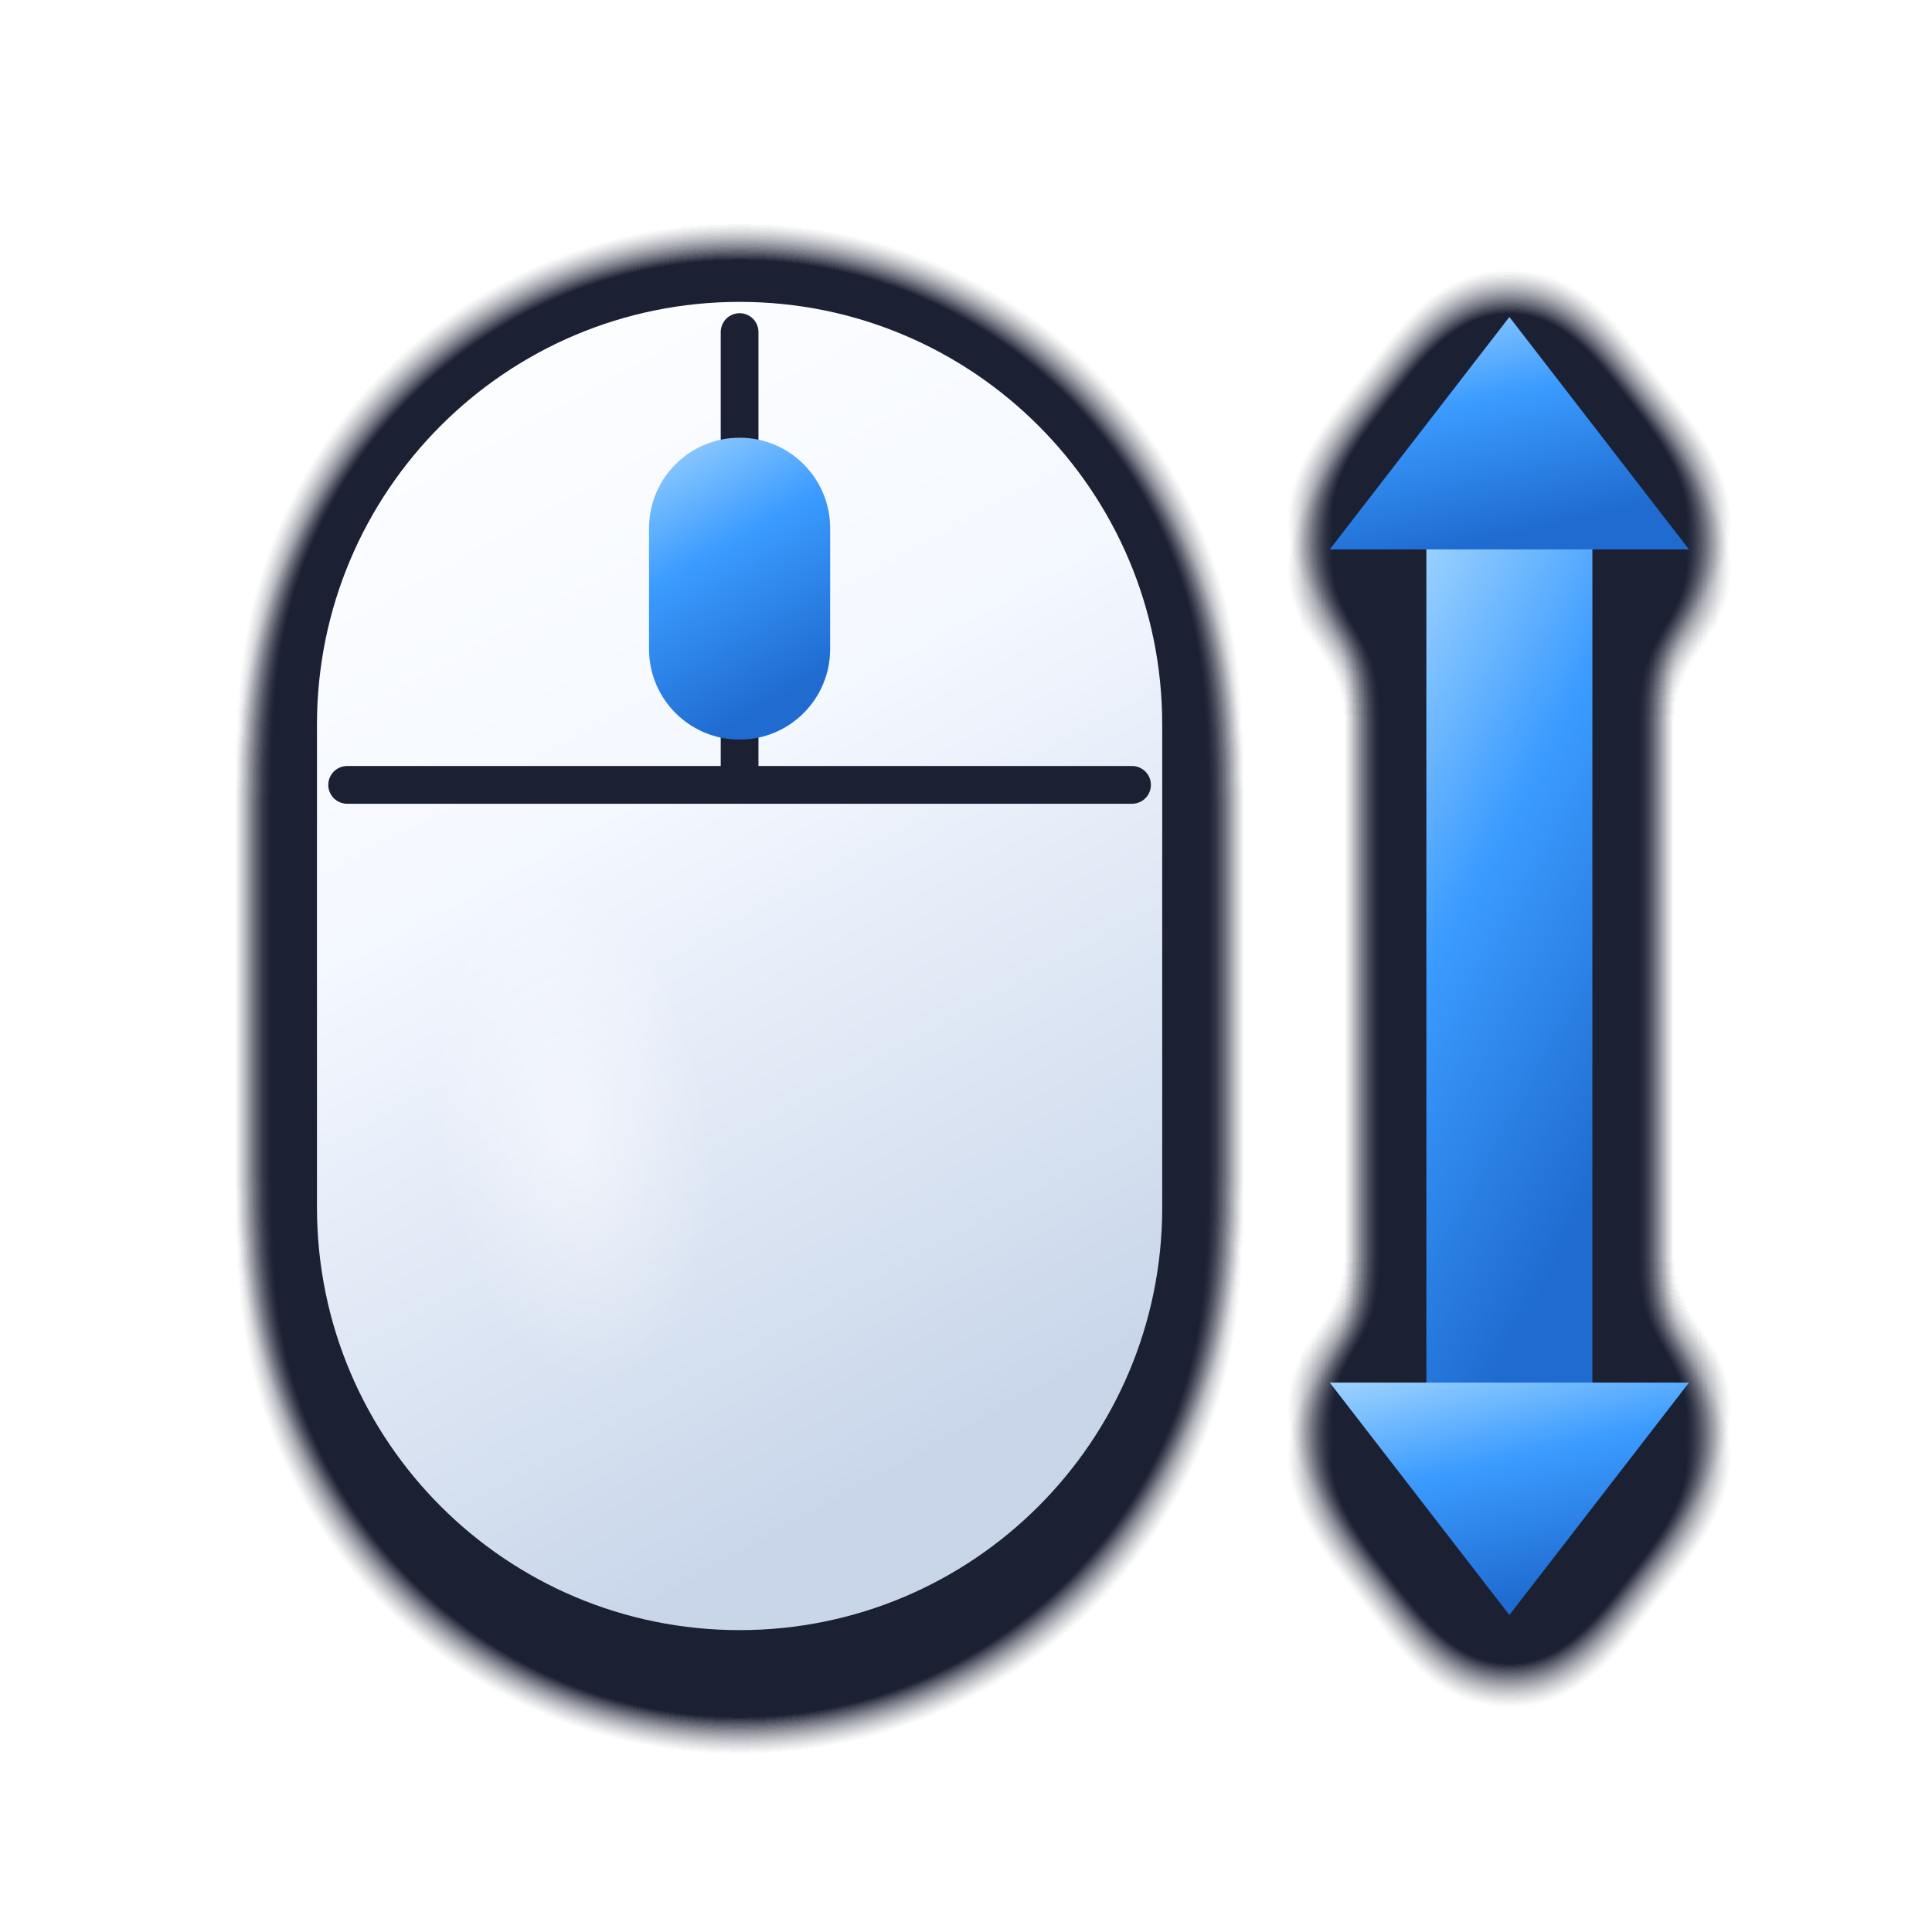
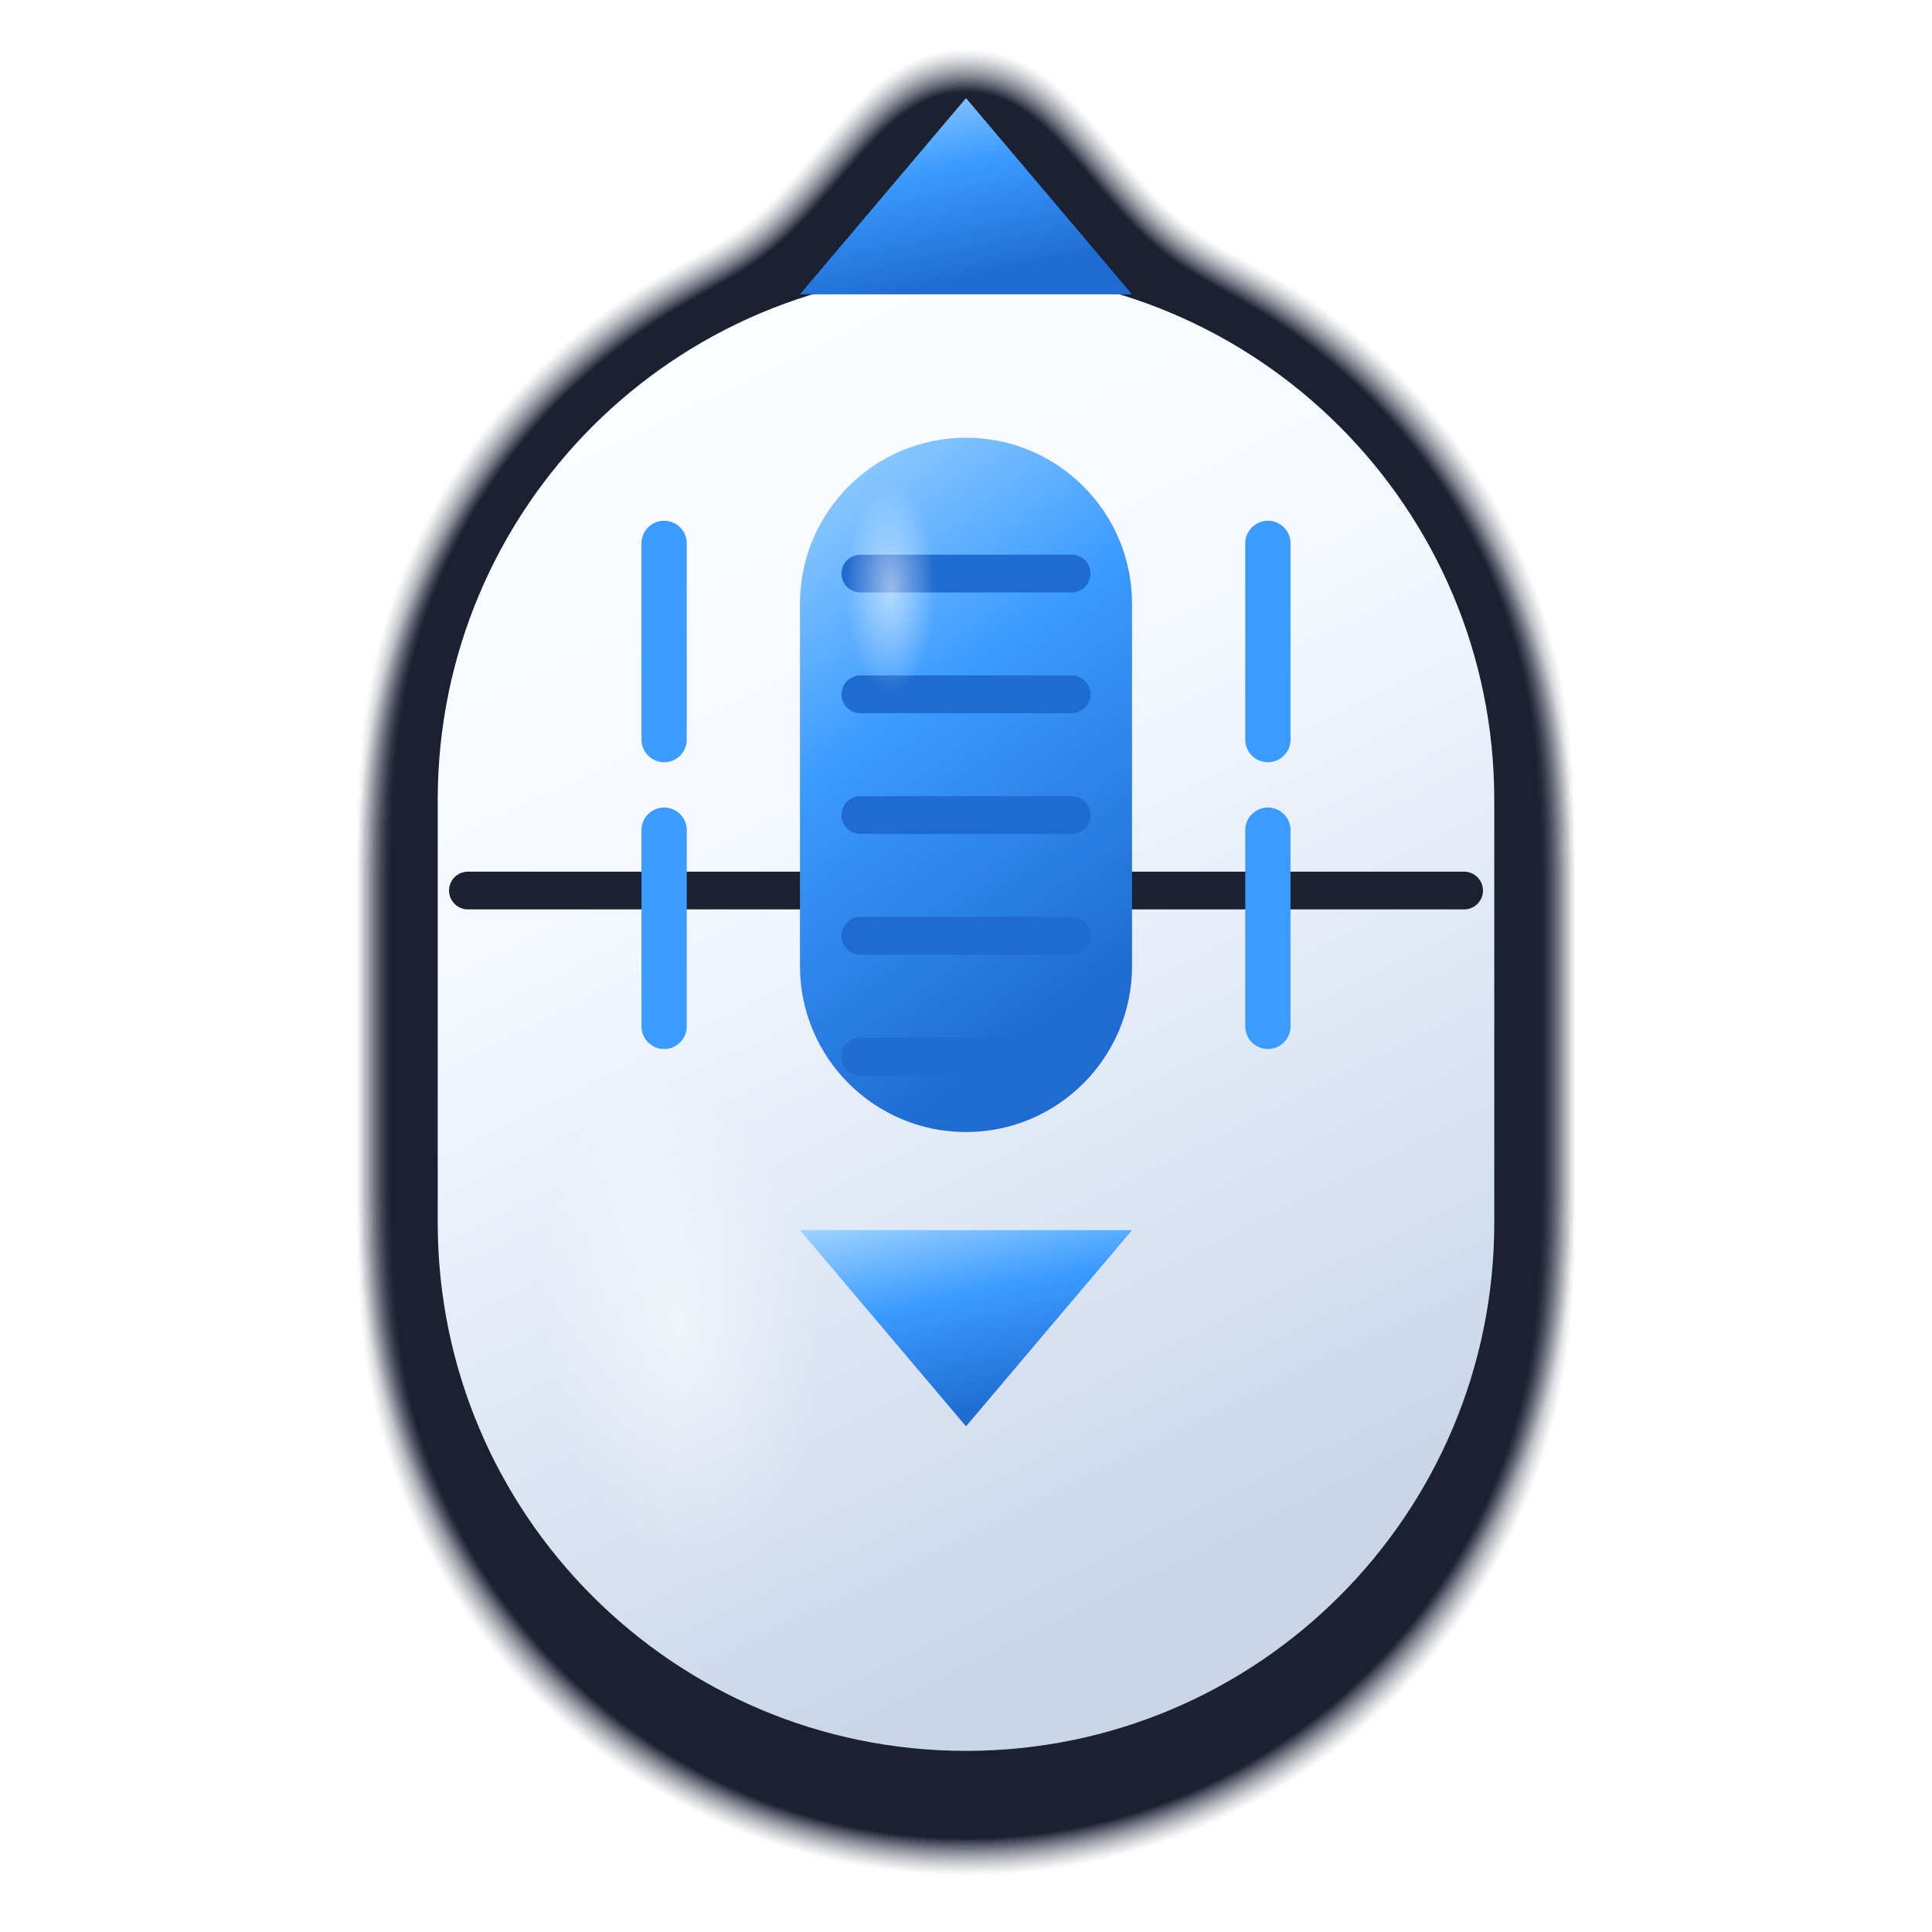
<svg xmlns="http://www.w3.org/2000/svg" width="256" height="256" viewBox="0 0 256 256">
  <defs>
    <linearGradient id="blue" x1="0" y1="0" x2="0.35" y2="1">
      <stop offset="0" stop-color="#9ED3FF" />
      <stop offset="0.45" stop-color="#3B9BFF" />
      <stop offset="1" stop-color="#1F6BD0" />
    </linearGradient>
    <linearGradient id="green" x1="0" y1="0" x2="0.35" y2="1">
      <stop offset="0" stop-color="#A8F5BE" />
      <stop offset="0.45" stop-color="#3DD66B" />
      <stop offset="1" stop-color="#1E9E47" />
    </linearGradient>
    <linearGradient id="red" x1="0" y1="0" x2="0.35" y2="1">
      <stop offset="0" stop-color="#FFA3A3" />
      <stop offset="0.45" stop-color="#FF4D4D" />
      <stop offset="1" stop-color="#C9283A" />
    </linearGradient>
    <linearGradient id="gold" x1="0" y1="0" x2="0.35" y2="1">
      <stop offset="0" stop-color="#FFF1A0" />
      <stop offset="0.45" stop-color="#FFC928" />
      <stop offset="1" stop-color="#DB8E00" />
    </linearGradient>
    <linearGradient id="wood" x1="0" y1="0" x2="0.35" y2="1">
      <stop offset="0" stop-color="#FFD9A0" />
      <stop offset="0.45" stop-color="#E7A35C" />
      <stop offset="1" stop-color="#A8622A" />
    </linearGradient>
    <linearGradient id="darkwood" x1="0" y1="0" x2="0.35" y2="1">
      <stop offset="0" stop-color="#C07A45" />
      <stop offset="0.45" stop-color="#8A4B22" />
      <stop offset="1" stop-color="#5E3014" />
    </linearGradient>
    <linearGradient id="white" x1="0" y1="0" x2="0.35" y2="1">
      <stop offset="0" stop-color="#FFFFFF" />
      <stop offset="0.45" stop-color="#F4F8FF" />
      <stop offset="1" stop-color="#C9D6EA" />
    </linearGradient>
    <linearGradient id="grey" x1="0" y1="0" x2="0.35" y2="1">
      <stop offset="0" stop-color="#E4E9F2" />
      <stop offset="0.45" stop-color="#AEB8C8" />
      <stop offset="1" stop-color="#7B869A" />
    </linearGradient>
    <linearGradient id="steel" x1="0" y1="0" x2="0.35" y2="1">
      <stop offset="0" stop-color="#D8E6F7" />
      <stop offset="0.45" stop-color="#9FB2CC" />
      <stop offset="1" stop-color="#6A7D98" />
    </linearGradient>
    <linearGradient id="cloth" x1="0" y1="0" x2="0.35" y2="1">
      <stop offset="0" stop-color="#6FE08E" />
      <stop offset="0.45" stop-color="#2FA24F" />
      <stop offset="1" stop-color="#1C7A37" />
    </linearGradient>
    <linearGradient id="sad" x1="0" y1="0" x2="0.35" y2="1">
      <stop offset="0" stop-color="#C4D4EE" />
      <stop offset="0.45" stop-color="#8EA3C7" />
      <stop offset="1" stop-color="#5E7299" />
    </linearGradient>
    <linearGradient id="purple" x1="0" y1="0" x2="0.35" y2="1">
      <stop offset="0" stop-color="#D7B8FF" />
      <stop offset="0.45" stop-color="#A259FF" />
      <stop offset="1" stop-color="#6E2FD0" />
    </linearGradient>
    <radialGradient id="shine" cx="0.5" cy="0.5" r="0.5">
      <stop offset="0" stop-color="#FFFFFF" stop-opacity="0.9" />
      <stop offset="1" stop-color="#FFFFFF" stop-opacity="0" />
    </radialGradient>
    <filter id="ink" x="-30%" y="-30%" width="160%" height="160%" color-interpolation-filters="sRGB">
      <feGaussianBlur in="SourceAlpha" stdDeviation="6.92" result="blur" />
      <feComponentTransfer in="blur" result="grown">
        <feFuncA type="linear" slope="7" intercept="-0.35" />
      </feComponentTransfer>
      <feOffset in="grown" dy="6" result="lip" />
      <feMerge result="both">
        <feMergeNode in="lip" />
        <feMergeNode in="grown" />
      </feMerge>
      <feFlood flood-color="#1B2033" />
      <feComposite in2="both" operator="in" result="outline" />
      <feMerge>
        <feMergeNode in="outline" />
        <feMergeNode in="SourceGraphic" />
      </feMerge>
    </filter>
  </defs>
  <g filter="url(#ink)">
-     <rect x="42" y="40" width="112" height="176" rx="56" fill="url(#white)" />
-     <path d="M98.0 44.0 L98.0 104.0" fill="none" stroke="#1B2033" stroke-width="5" stroke-linecap="round" stroke-linejoin="round" />
-     <path d="M46.0 104.0 L150.0 104.0" fill="none" stroke="#1B2033" stroke-width="5" stroke-linecap="round" stroke-linejoin="round" />
-     <rect x="86" y="58" width="24" height="40" rx="12" fill="url(#blue)" />
-     <ellipse cx="76" cy="150" rx="18" ry="34" fill="url(#shine)" opacity="0.55" transform="rotate(-8 76 150)" />
-     <path d="M189.0 70.0 L189.0 186.0 L211.0 186.0 L211.0 70.0 Z" fill="url(#blue)" />
-     <path d="M200.0 214.0 L176.2 183.2 L223.8 183.2 Z" fill="url(#blue)" stroke-linejoin="round" />
-     <path d="M200.0 42.0 L176.2 72.8 L223.8 72.8 Z" fill="url(#blue)" stroke-linejoin="round" />
+     <rect x="58" y="36" width="140" height="196" rx="70" fill="url(#white)" />
+     <path d="M62.0 118.0 L194.0 118.0" fill="none" stroke="#1B2033" stroke-width="5" stroke-linecap="round" stroke-linejoin="round" />
+     <ellipse cx="90" cy="176" rx="18" ry="34" fill="url(#shine)" opacity="0.55" transform="rotate(-8 90 176)" />
+     <rect x="106" y="58" width="44" height="92" rx="22" fill="url(#blue)" />
+     <path d="M114.0 76.0 L142.0 76.0" fill="none" stroke="#1F6BD0" stroke-width="5" stroke-linecap="round" stroke-linejoin="round" />
+     <path d="M114.0 92.0 L142.0 92.0" fill="none" stroke="#1F6BD0" stroke-width="5" stroke-linecap="round" stroke-linejoin="round" />
+     <path d="M114.0 108.0 L142.0 108.0" fill="none" stroke="#1F6BD0" stroke-width="5" stroke-linecap="round" stroke-linejoin="round" />
+     <path d="M114.0 124.0 L142.0 124.0" fill="none" stroke="#1F6BD0" stroke-width="5" stroke-linecap="round" stroke-linejoin="round" />
+     <path d="M114.0 140.0 L142.0 140.0" fill="none" stroke="#1F6BD0" stroke-width="5" stroke-linecap="round" stroke-linejoin="round" />
+     <ellipse cx="118" cy="78" rx="6" ry="14" fill="url(#shine)" opacity="0.6" transform="rotate(0 118 78)" />
+     <path d="M128.0 13.0 L150.0 39.0 L106.0 39.0 Z" fill="url(#blue)" stroke-linejoin="round" />
+     <path d="M128.0 189.0 L150.0 163.0 L106.0 163.0 Z" fill="url(#blue)" stroke-linejoin="round" />
+     <path d="M88.0 72.0 L88.0 98.0" fill="none" stroke="#3B9BFF" stroke-width="6" stroke-linecap="round" stroke-linejoin="round" />
+     <path d="M88.0 110.0 L88.0 136.0" fill="none" stroke="#3B9BFF" stroke-width="6" stroke-linecap="round" stroke-linejoin="round" />
+     <path d="M168.0 72.0 L168.0 98.0" fill="none" stroke="#3B9BFF" stroke-width="6" stroke-linecap="round" stroke-linejoin="round" />
+     <path d="M168.0 110.0 L168.0 136.0" fill="none" stroke="#3B9BFF" stroke-width="6" stroke-linecap="round" stroke-linejoin="round" />
  </g>
</svg>
